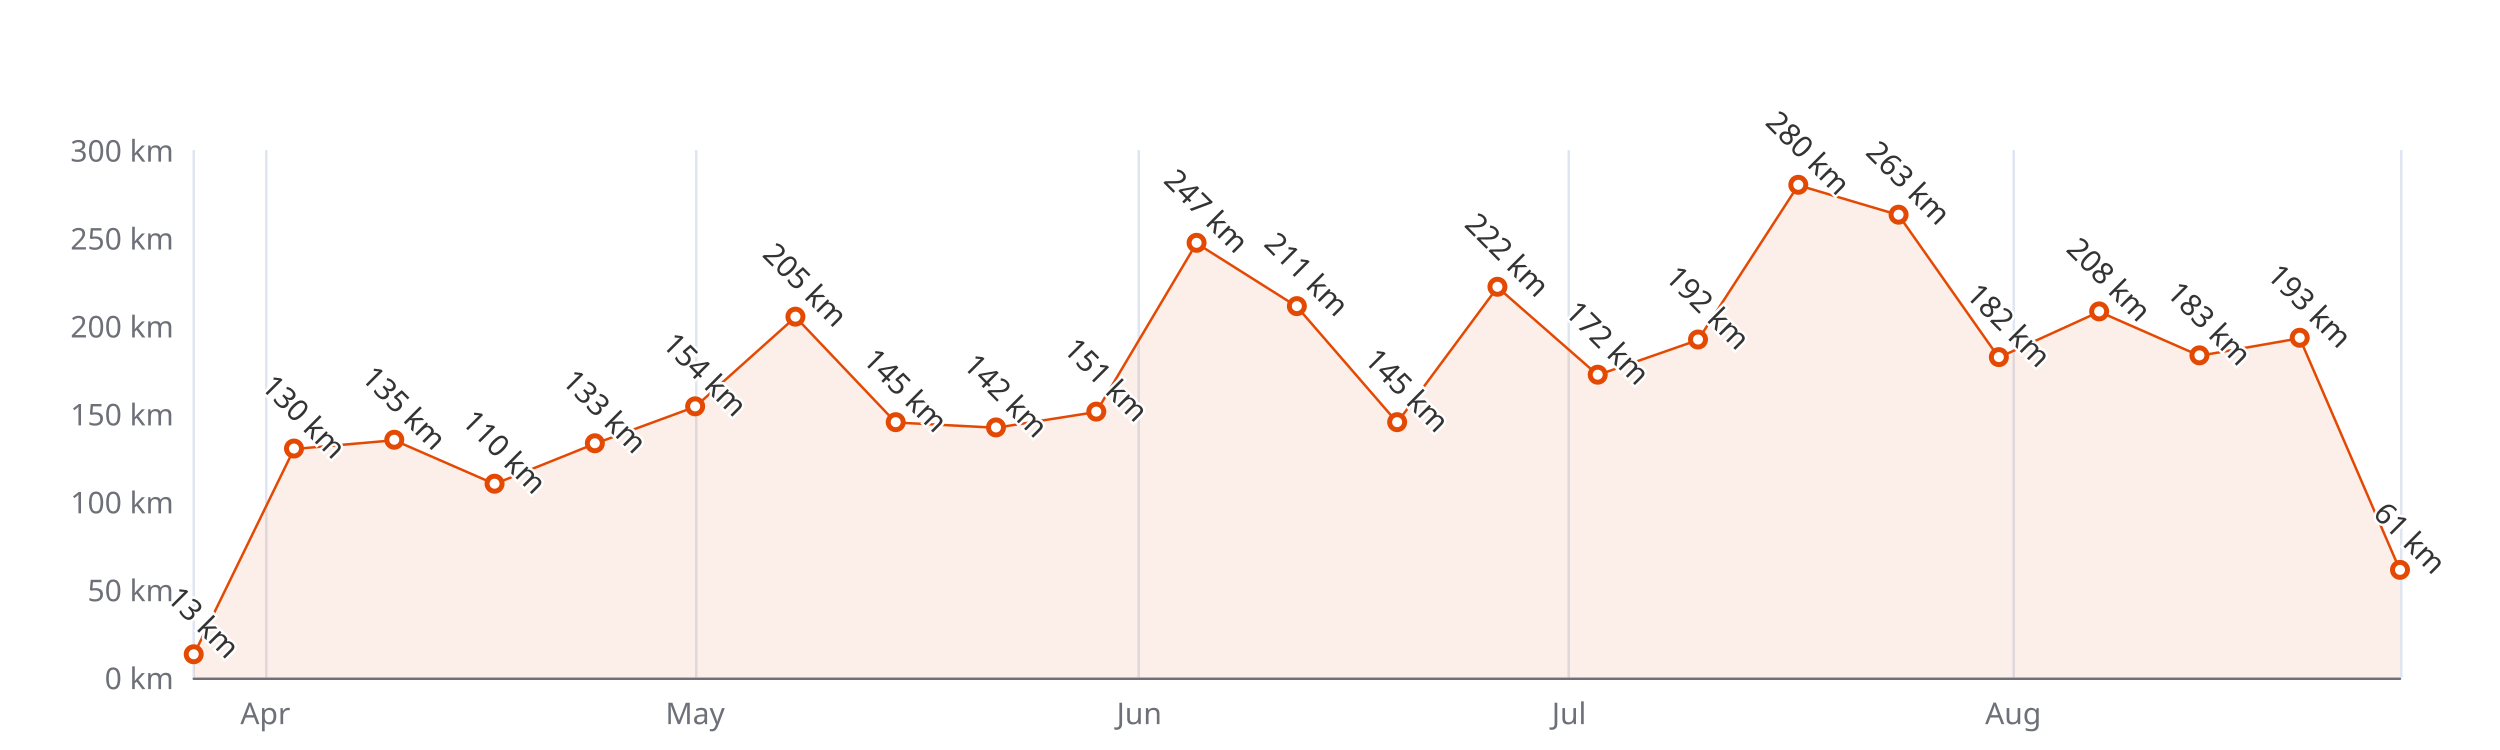
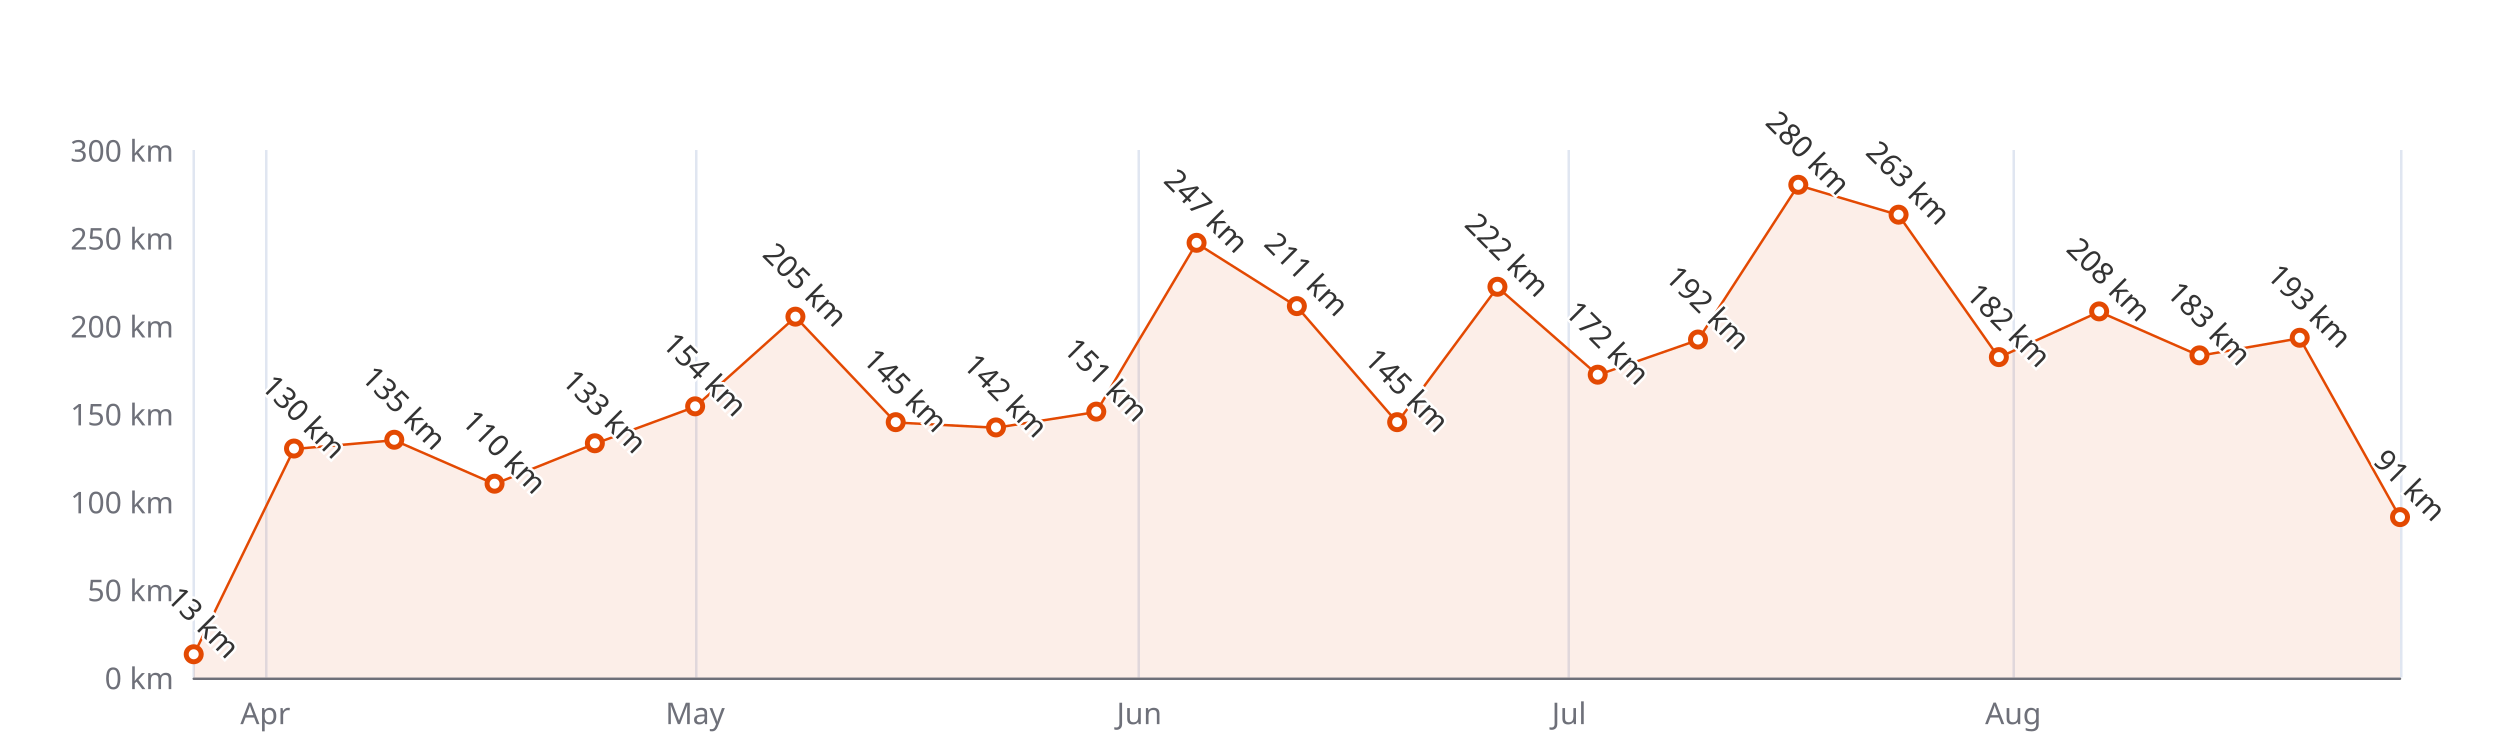
<svg xmlns="http://www.w3.org/2000/svg" width="1000" height="300" version="1.1" baseProfile="full" viewBox="0 0 1000 300">
  <rect width="1000" height="300" x="0" y="0" id="0" fill="#ffffff" />
  <path d="M77.5 60L77.5 271" fill="none" stroke="#E0E6F1" />
  <path d="M106.5 60L106.5 271" fill="none" stroke="#E0E6F1" />
  <path d="M278.5 60L278.5 271" fill="none" stroke="#E0E6F1" />
  <path d="M455.5 60L455.5 271" fill="none" stroke="#E0E6F1" />
  <path d="M627.5 60L627.5 271" fill="none" stroke="#E0E6F1" />
  <path d="M805.5 60L805.5 271" fill="none" stroke="#E0E6F1" />
  <path d="M960.5 60L960.5 271" fill="none" stroke="#E0E6F1" />
  <path d="M77.5 271.5L960 271.5" fill="none" stroke="#6E7079" stroke-linecap="round" />
  <text dominant-baseline="central" text-anchor="end" style="font-size:12px;font-family:sans-serif;" xml:space="preserve" transform="translate(69.48 271)" fill="#6E7079">0 km</text>
  <text dominant-baseline="central" text-anchor="end" style="font-size:12px;font-family:sans-serif;" xml:space="preserve" transform="translate(69.48 235.8333)" fill="#6E7079">50 km</text>
  <text dominant-baseline="central" text-anchor="end" style="font-size:12px;font-family:sans-serif;" xml:space="preserve" transform="translate(69.48 200.6667)" fill="#6E7079">100 km</text>
  <text dominant-baseline="central" text-anchor="end" style="font-size:12px;font-family:sans-serif;" xml:space="preserve" transform="translate(69.48 165.5)" fill="#6E7079">150 km</text>
  <text dominant-baseline="central" text-anchor="end" style="font-size:12px;font-family:sans-serif;" xml:space="preserve" transform="translate(69.48 130.3333)" fill="#6E7079">200 km</text>
  <text dominant-baseline="central" text-anchor="end" style="font-size:12px;font-family:sans-serif;" xml:space="preserve" transform="translate(69.48 95.1667)" fill="#6E7079">250 km</text>
  <text dominant-baseline="central" text-anchor="end" style="font-size:12px;font-family:sans-serif;" xml:space="preserve" transform="translate(69.48 60)" fill="#6E7079">300 km</text>
  <text dominant-baseline="central" text-anchor="middle" style="font: normal normal 12px sans-serif" y="6" transform="translate(106.1332 279)" fill="#6E7079">Apr</text>
  <text dominant-baseline="central" text-anchor="middle" style="font: normal normal 12px sans-serif" y="6" transform="translate(278.0527 279)" fill="#6E7079">May</text>
  <text dominant-baseline="central" text-anchor="middle" style="font: normal normal 12px sans-serif" y="6" transform="translate(455.7029 279)" fill="#6E7079">Jun</text>
  <text dominant-baseline="central" text-anchor="middle" style="font: normal normal 12px sans-serif" y="6" transform="translate(627.6223 279)" fill="#6E7079">Jul</text>
  <text dominant-baseline="central" text-anchor="middle" style="font: normal normal 12px sans-serif" y="6" transform="translate(805.2725 279)" fill="#6E7079">Aug</text>
  <g clip-path="url(#zr0-c0)">
-     <path d="M77.5 261.9L117.6 179.6L157.7 176.1L197.8 193.6L237.9 177.5L278.1 162.7L318.2 126.8L358.3 169L398.4 171.1L438.5 164.8L478.6 97.3L518.7 122.6L558.9 169L599 114.9L639.1 150L679.2 136L719.3 74.1L759.4 86L799.5 143L839.7 124.7L879.8 142.3L919.9 135.3L960 228.1L960 271L919.9 271L879.8 271L839.7 271L799.5 271L759.4 271L719.3 271L679.2 271L639.1 271L599 271L558.9 271L518.7 271L478.6 271L438.5 271L398.4 271L358.3 271L318.2 271L278.1 271L237.9 271L197.8 271L157.7 271L117.6 271L77.5 271Z" fill="rgb(227,73,2)" fill-opacity="0.09" />
-     <path d="M77.5 261.9L117.6 179.6L157.7 176.1L197.8 193.6L237.9 177.5L278.1 162.7L318.2 126.8L358.3 169L398.4 171.1L438.5 164.8L478.6 97.3L518.7 122.6L558.9 169L599 114.9L639.1 150L679.2 136L719.3 74.1L759.4 86L799.5 143L839.7 124.7L879.8 142.3L919.9 135.3L960 228.1" fill="none" stroke="#E34902" stroke-linejoin="bevel" />
+     <path d="M77.5 261.9L117.6 179.6L157.7 176.1L197.8 193.6L237.9 177.5L278.1 162.7L318.2 126.8L358.3 169L398.4 171.1L438.5 164.8L478.6 97.3L518.7 122.6L558.9 169L599 114.9L639.1 150L679.2 136L719.3 74.1L759.4 86L799.5 143L839.7 124.7L879.8 142.3L919.9 135.3L960 207L960 271L919.9 271L879.8 271L839.7 271L799.5 271L759.4 271L719.3 271L679.2 271L639.1 271L599 271L558.9 271L518.7 271L478.6 271L438.5 271L398.4 271L358.3 271L318.2 271L278.1 271L237.9 271L197.8 271L157.7 271L117.6 271L77.5 271Z" fill="rgb(227,73,2)" fill-opacity="0.09" />
+     <path d="M77.5 261.9L117.6 179.6L157.7 176.1L197.8 193.6L237.9 177.5L278.1 162.7L318.2 126.8L358.3 169L398.4 171.1L438.5 164.8L478.6 97.3L518.7 122.6L558.9 169L599 114.9L639.1 150L679.2 136L719.3 74.1L759.4 86L799.5 143L839.7 124.7L879.8 142.3L919.9 135.3L960 207" fill="none" stroke="#E34902" stroke-linejoin="bevel" />
  </g>
  <path d="M1 0A1 1 0 1 1 1 -0.1A1 1 0 0 1 1 0" transform="matrix(3,0,0,3,77.48,261.8567)" fill="#fff" stroke="#E34902" stroke-width="0.667" />
  <path d="M1 0A1 1 0 1 1 1 -0.1A1 1 0 0 1 1 0" transform="matrix(3,0,0,3,117.5945,179.5667)" fill="#fff" stroke="#E34902" stroke-width="0.667" />
  <path d="M1 0A1 1 0 1 1 1 -0.1A1 1 0 0 1 1 0" transform="matrix(3,0,0,3,157.7091,176.05)" fill="#fff" stroke="#E34902" stroke-width="0.667" />
  <path d="M1 0A1 1 0 1 1 1 -0.1A1 1 0 0 1 1 0" transform="matrix(3,0,0,3,197.8236,193.6333)" fill="#fff" stroke="#E34902" stroke-width="0.667" />
  <path d="M1 0A1 1 0 1 1 1 -0.1A1 1 0 0 1 1 0" transform="matrix(3,0,0,3,237.9382,177.4567)" fill="#fff" stroke="#E34902" stroke-width="0.667" />
  <path d="M1 0A1 1 0 1 1 1 -0.1A1 1 0 0 1 1 0" transform="matrix(3,0,0,3,278.0527,162.6867)" fill="#fff" stroke="#E34902" stroke-width="0.667" />
  <path d="M1 0A1 1 0 1 1 1 -0.1A1 1 0 0 1 1 0" transform="matrix(3,0,0,3,318.1673,126.8167)" fill="#fff" stroke="#E34902" stroke-width="0.667" />
  <path d="M1 0A1 1 0 1 1 1 -0.1A1 1 0 0 1 1 0" transform="matrix(3,0,0,3,358.2818,169.0167)" fill="#fff" stroke="#E34902" stroke-width="0.667" />
  <path d="M1 0A1 1 0 1 1 1 -0.1A1 1 0 0 1 1 0" transform="matrix(3,0,0,3,398.3964,171.1267)" fill="#fff" stroke="#E34902" stroke-width="0.667" />
  <path d="M1 0A1 1 0 1 1 1 -0.1A1 1 0 0 1 1 0" transform="matrix(3,0,0,3,438.5109,164.7967)" fill="#fff" stroke="#E34902" stroke-width="0.667" />
  <path d="M1 0A1 1 0 1 1 1 -0.1A1 1 0 0 1 1 0" transform="matrix(3,0,0,3,478.6255,97.2767)" fill="#fff" stroke="#E34902" stroke-width="0.667" />
  <path d="M1 0A1 1 0 1 1 1 -0.1A1 1 0 0 1 1 0" transform="matrix(3,0,0,3,518.74,122.5967)" fill="#fff" stroke="#E34902" stroke-width="0.667" />
  <path d="M1 0A1 1 0 1 1 1 -0.1A1 1 0 0 1 1 0" transform="matrix(3,0,0,3,558.8546,169.0167)" fill="#fff" stroke="#E34902" stroke-width="0.667" />
  <path d="M1 0A1 1 0 1 1 1 -0.1A1 1 0 0 1 1 0" transform="matrix(3,0,0,3,598.9691,114.86)" fill="#fff" stroke="#E34902" stroke-width="0.667" />
  <path d="M1 0A1 1 0 1 1 1 -0.1A1 1 0 0 1 1 0" transform="matrix(3,0,0,3,639.0836,150.0267)" fill="#fff" stroke="#E34902" stroke-width="0.667" />
  <path d="M1 0A1 1 0 1 1 1 -0.1A1 1 0 0 1 1 0" transform="matrix(3,0,0,3,679.1982,135.96)" fill="#fff" stroke="#E34902" stroke-width="0.667" />
  <path d="M1 0A1 1 0 1 1 1 -0.1A1 1 0 0 1 1 0" transform="matrix(3,0,0,3,719.3127,74.0667)" fill="#fff" stroke="#E34902" stroke-width="0.667" />
  <path d="M1 0A1 1 0 1 1 1 -0.1A1 1 0 0 1 1 0" transform="matrix(3,0,0,3,759.4272,86.0233)" fill="#fff" stroke="#E34902" stroke-width="0.667" />
  <path d="M1 0A1 1 0 1 1 1 -0.1A1 1 0 0 1 1 0" transform="matrix(3,0,0,3,799.5418,142.9933)" fill="#fff" stroke="#E34902" stroke-width="0.667" />
  <path d="M1 0A1 1 0 1 1 1 -0.1A1 1 0 0 1 1 0" transform="matrix(3,0,0,3,839.6564,124.7067)" fill="#fff" stroke="#E34902" stroke-width="0.667" />
  <path d="M1 0A1 1 0 1 1 1 -0.1A1 1 0 0 1 1 0" transform="matrix(3,0,0,3,879.7709,142.29)" fill="#fff" stroke="#E34902" stroke-width="0.667" />
  <path d="M1 0A1 1 0 1 1 1 -0.1A1 1 0 0 1 1 0" transform="matrix(3,0,0,3,919.8854,135.2567)" fill="#fff" stroke="#E34902" stroke-width="0.667" />
-   <path d="M1 0A1 1 0 1 1 1 -0.1A1 1 0 0 1 1 0" transform="matrix(3,0,0,3,960,228.0967)" fill="#fff" stroke="#E34902" stroke-width="0.667" />
+   <path d="M1 0A1 1 0 1 1 1 -0.1A1 1 0 0 1 1 0" transform="matrix(3,0,0,3,960,206.9967)" fill="#fff" stroke="#E34902" stroke-width="0.667" />
  <text dominant-baseline="central" text-anchor="middle" style="font-size:12px;font-family:sans-serif;" xml:space="preserve" y="-6" transform="matrix(0.707,0.707,-0.707,0.707,77.48,252.8567)" fill="#333" stroke="rgb(255,255,255)" stroke-width="2" paint-order="stroke" stroke-miterlimit="2">13 km</text>
  <text dominant-baseline="central" text-anchor="middle" style="font-size:12px;font-family:sans-serif;" xml:space="preserve" y="-6" transform="matrix(0.707,0.707,-0.707,0.707,117.5945,170.5667)" fill="#333" stroke="rgb(255,255,255)" stroke-width="2" paint-order="stroke" stroke-miterlimit="2">130 km</text>
  <text dominant-baseline="central" text-anchor="middle" style="font-size:12px;font-family:sans-serif;" xml:space="preserve" y="-6" transform="matrix(0.707,0.707,-0.707,0.707,157.7091,167.05)" fill="#333" stroke="rgb(255,255,255)" stroke-width="2" paint-order="stroke" stroke-miterlimit="2">135 km</text>
  <text dominant-baseline="central" text-anchor="middle" style="font-size:12px;font-family:sans-serif;" xml:space="preserve" y="-6" transform="matrix(0.707,0.707,-0.707,0.707,197.8236,184.6333)" fill="#333" stroke="rgb(255,255,255)" stroke-width="2" paint-order="stroke" stroke-miterlimit="2">110 km</text>
  <text dominant-baseline="central" text-anchor="middle" style="font-size:12px;font-family:sans-serif;" xml:space="preserve" y="-6" transform="matrix(0.707,0.707,-0.707,0.707,237.9382,168.4567)" fill="#333" stroke="rgb(255,255,255)" stroke-width="2" paint-order="stroke" stroke-miterlimit="2">133 km</text>
  <text dominant-baseline="central" text-anchor="middle" style="font-size:12px;font-family:sans-serif;" xml:space="preserve" y="-6" transform="matrix(0.707,0.707,-0.707,0.707,278.0527,153.6867)" fill="#333" stroke="rgb(255,255,255)" stroke-width="2" paint-order="stroke" stroke-miterlimit="2">154 km</text>
  <text dominant-baseline="central" text-anchor="middle" style="font-size:12px;font-family:sans-serif;" xml:space="preserve" y="-6" transform="matrix(0.707,0.707,-0.707,0.707,318.1673,117.8167)" fill="#333" stroke="rgb(255,255,255)" stroke-width="2" paint-order="stroke" stroke-miterlimit="2">205 km</text>
  <text dominant-baseline="central" text-anchor="middle" style="font-size:12px;font-family:sans-serif;" xml:space="preserve" y="-6" transform="matrix(0.707,0.707,-0.707,0.707,358.2818,160.0167)" fill="#333" stroke="rgb(255,255,255)" stroke-width="2" paint-order="stroke" stroke-miterlimit="2">145 km</text>
  <text dominant-baseline="central" text-anchor="middle" style="font-size:12px;font-family:sans-serif;" xml:space="preserve" y="-6" transform="matrix(0.707,0.707,-0.707,0.707,398.3964,162.1267)" fill="#333" stroke="rgb(255,255,255)" stroke-width="2" paint-order="stroke" stroke-miterlimit="2">142 km</text>
  <text dominant-baseline="central" text-anchor="middle" style="font-size:12px;font-family:sans-serif;" xml:space="preserve" y="-6" transform="matrix(0.707,0.707,-0.707,0.707,438.5109,155.7967)" fill="#333" stroke="rgb(255,255,255)" stroke-width="2" paint-order="stroke" stroke-miterlimit="2">151 km</text>
  <text dominant-baseline="central" text-anchor="middle" style="font-size:12px;font-family:sans-serif;" xml:space="preserve" y="-6" transform="matrix(0.707,0.707,-0.707,0.707,478.6255,88.2767)" fill="#333" stroke="rgb(255,255,255)" stroke-width="2" paint-order="stroke" stroke-miterlimit="2">247 km</text>
  <text dominant-baseline="central" text-anchor="middle" style="font-size:12px;font-family:sans-serif;" xml:space="preserve" y="-6" transform="matrix(0.707,0.707,-0.707,0.707,518.74,113.5967)" fill="#333" stroke="rgb(255,255,255)" stroke-width="2" paint-order="stroke" stroke-miterlimit="2">211 km</text>
  <text dominant-baseline="central" text-anchor="middle" style="font-size:12px;font-family:sans-serif;" xml:space="preserve" y="-6" transform="matrix(0.707,0.707,-0.707,0.707,558.8546,160.0167)" fill="#333" stroke="rgb(255,255,255)" stroke-width="2" paint-order="stroke" stroke-miterlimit="2">145 km</text>
  <text dominant-baseline="central" text-anchor="middle" style="font-size:12px;font-family:sans-serif;" xml:space="preserve" y="-6" transform="matrix(0.707,0.707,-0.707,0.707,598.9691,105.86)" fill="#333" stroke="rgb(255,255,255)" stroke-width="2" paint-order="stroke" stroke-miterlimit="2">222 km</text>
  <text dominant-baseline="central" text-anchor="middle" style="font-size:12px;font-family:sans-serif;" xml:space="preserve" y="-6" transform="matrix(0.707,0.707,-0.707,0.707,639.0836,141.0267)" fill="#333" stroke="rgb(255,255,255)" stroke-width="2" paint-order="stroke" stroke-miterlimit="2">172 km</text>
  <text dominant-baseline="central" text-anchor="middle" style="font-size:12px;font-family:sans-serif;" xml:space="preserve" y="-6" transform="matrix(0.707,0.707,-0.707,0.707,679.1982,126.96)" fill="#333" stroke="rgb(255,255,255)" stroke-width="2" paint-order="stroke" stroke-miterlimit="2">192 km</text>
  <text dominant-baseline="central" text-anchor="middle" style="font-size:12px;font-family:sans-serif;" xml:space="preserve" y="-6" transform="matrix(0.707,0.707,-0.707,0.707,719.3127,65.0667)" fill="#333" stroke="rgb(255,255,255)" stroke-width="2" paint-order="stroke" stroke-miterlimit="2">280 km</text>
  <text dominant-baseline="central" text-anchor="middle" style="font-size:12px;font-family:sans-serif;" xml:space="preserve" y="-6" transform="matrix(0.707,0.707,-0.707,0.707,759.4272,77.0233)" fill="#333" stroke="rgb(255,255,255)" stroke-width="2" paint-order="stroke" stroke-miterlimit="2">263 km</text>
  <text dominant-baseline="central" text-anchor="middle" style="font-size:12px;font-family:sans-serif;" xml:space="preserve" y="-6" transform="matrix(0.707,0.707,-0.707,0.707,799.5418,133.9933)" fill="#333" stroke="rgb(255,255,255)" stroke-width="2" paint-order="stroke" stroke-miterlimit="2">182 km</text>
  <text dominant-baseline="central" text-anchor="middle" style="font-size:12px;font-family:sans-serif;" xml:space="preserve" y="-6" transform="matrix(0.707,0.707,-0.707,0.707,839.6564,115.7067)" fill="#333" stroke="rgb(255,255,255)" stroke-width="2" paint-order="stroke" stroke-miterlimit="2">208 km</text>
  <text dominant-baseline="central" text-anchor="middle" style="font-size:12px;font-family:sans-serif;" xml:space="preserve" y="-6" transform="matrix(0.707,0.707,-0.707,0.707,879.7709,133.29)" fill="#333" stroke="rgb(255,255,255)" stroke-width="2" paint-order="stroke" stroke-miterlimit="2">183 km</text>
  <text dominant-baseline="central" text-anchor="middle" style="font-size:12px;font-family:sans-serif;" xml:space="preserve" y="-6" transform="matrix(0.707,0.707,-0.707,0.707,919.8854,126.2567)" fill="#333" stroke="rgb(255,255,255)" stroke-width="2" paint-order="stroke" stroke-miterlimit="2">193 km</text>
-   <text dominant-baseline="central" text-anchor="middle" style="font-size:12px;font-family:sans-serif;" xml:space="preserve" y="-6" transform="matrix(0.707,0.707,-0.707,0.707,960,219.0967)" fill="#333" stroke="rgb(255,255,255)" stroke-width="2" paint-order="stroke" stroke-miterlimit="2">61 km</text>
+   <text dominant-baseline="central" text-anchor="middle" style="font-size:12px;font-family:sans-serif;" xml:space="preserve" y="-6" transform="matrix(0.707,0.707,-0.707,0.707,960,197.9967)" fill="#333" stroke="rgb(255,255,255)" stroke-width="2" paint-order="stroke" stroke-miterlimit="2">91 km</text>
  <defs>
    <clipPath id="zr0-c0">
      <path d="M76 59.5l884 0l0 212l-884 0Z" fill="#000" />
    </clipPath>
  </defs>
</svg>
